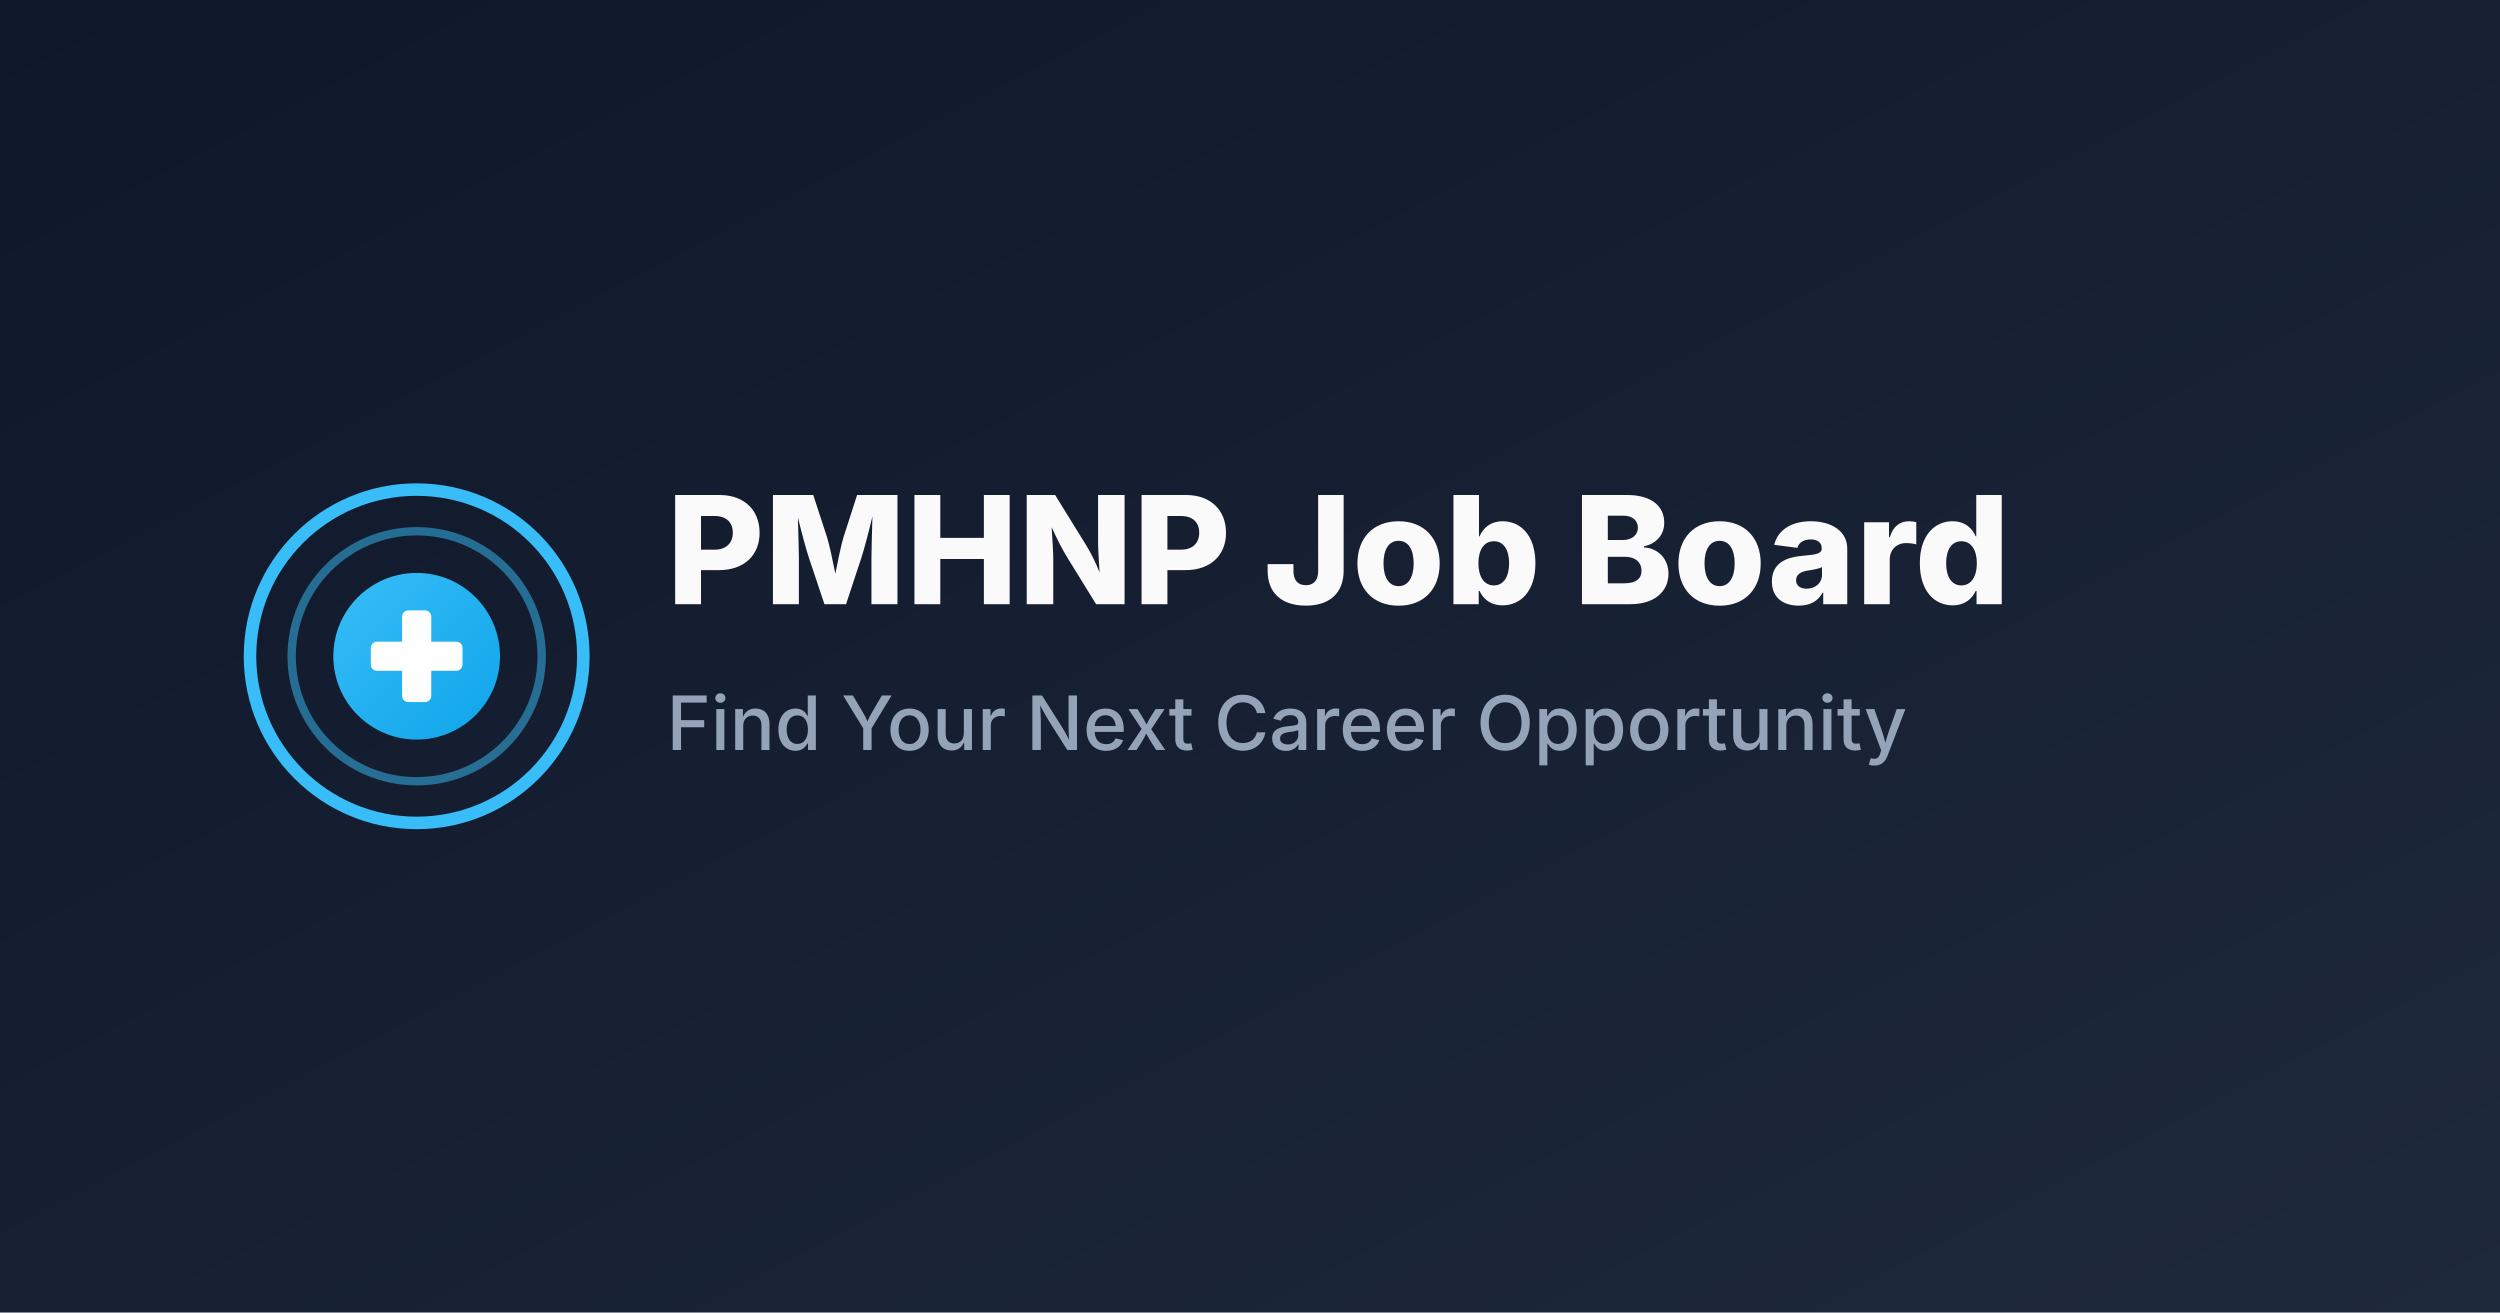
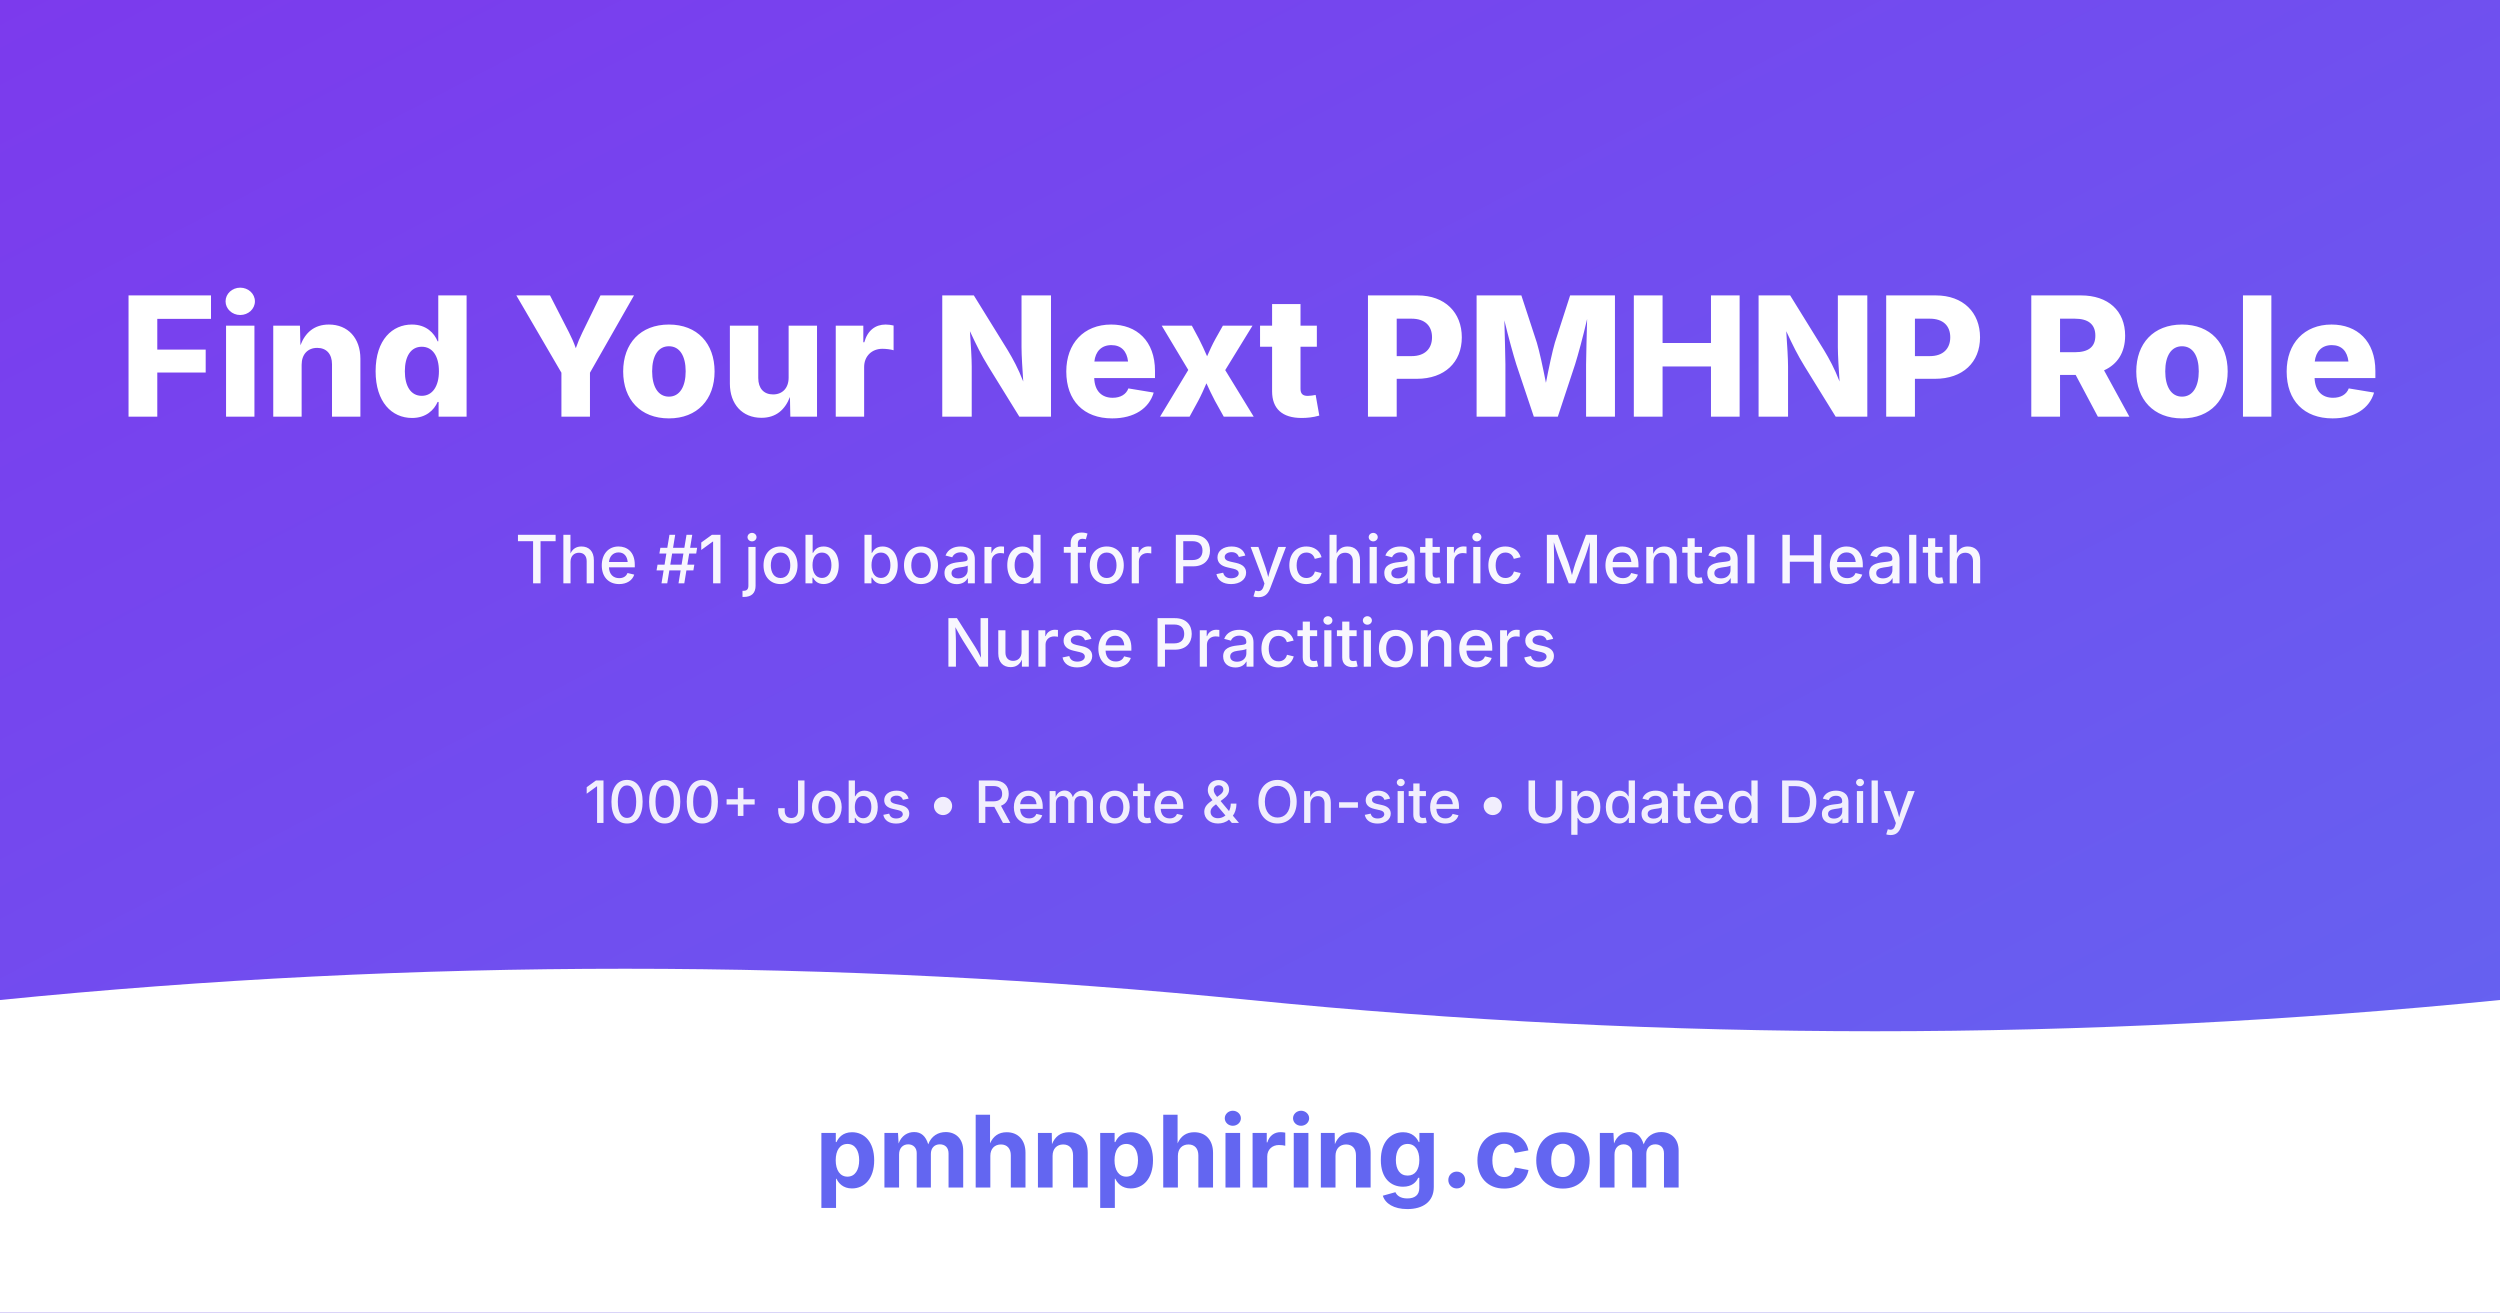
<svg xmlns="http://www.w3.org/2000/svg" viewBox="0 0 1200 630" width="1200" height="630">
  <defs>
-     <linearGradient id="bgGrad" x1="0%" y1="0%" x2="100%" y2="100%">
-       <stop offset="0%" style="stop-color:#0f172a" />
-       <stop offset="100%" style="stop-color:#1e293b" />
-     </linearGradient>
-     <linearGradient id="blueGradOG" x1="0%" y1="0%" x2="100%" y2="100%">
-       <stop offset="0%" style="stop-color:#38bdf8" />
-       <stop offset="100%" style="stop-color:#0ea5e9" />
+     <linearGradient id="purpleGrad" x1="0%" y1="0%" x2="100%" y2="100%">
+       <stop offset="0%" style="stop-color:#7c3aed" />
+       <stop offset="100%" style="stop-color:#6366f1" />
    </linearGradient>
  </defs>
-   <rect width="1200" height="630" fill="url(#bgGrad)" />
-   <g transform="translate(200, 315)">
-     <circle cx="0" cy="0" r="80" fill="none" stroke="#38bdf8" stroke-width="6" />
-     <circle cx="0" cy="0" r="60" fill="none" stroke="#38bdf8" stroke-width="4" opacity="0.5" />
-     <circle cx="0" cy="0" r="40" fill="url(#blueGradOG)" />
-     <rect x="-7" y="-22" width="14" height="44" fill="white" rx="3" />
-     <rect x="-22" y="-7" width="44" height="14" fill="white" rx="3" />
-   </g>
-   <text x="320" y="290" font-family="system-ui, -apple-system, 'Segoe UI', sans-serif" font-size="72" font-weight="800" fill="#fafafa">PMHNP Job Board</text>
-   <text x="320" y="360" font-family="system-ui, -apple-system, 'Segoe UI', sans-serif" font-size="36" font-weight="500" fill="#94a3b8">Find Your Next Career Opportunity</text>
+   <rect width="1200" height="630" fill="url(#purpleGrad)" />
+   <text x="600" y="200" font-family="system-ui, -apple-system, 'Segoe UI', sans-serif" font-size="80" font-weight="800" fill="white" text-anchor="middle">
+     Find Your Next PMHNP Role
+   </text>
+   <text x="600" y="280" font-family="system-ui, -apple-system, 'Segoe UI', sans-serif" font-size="32" font-weight="500" fill="rgba(255,255,255,0.95)" text-anchor="middle">
+     The #1 job board for Psychiatric Mental Health
+   </text>
+   <text x="600" y="320" font-family="system-ui, -apple-system, 'Segoe UI', sans-serif" font-size="32" font-weight="500" fill="rgba(255,255,255,0.95)" text-anchor="middle">
+     Nurse Practitioners
+   </text>
+   <text x="600" y="395" font-family="system-ui, -apple-system, 'Segoe UI', sans-serif" font-size="28" font-weight="500" fill="rgba(255,255,255,0.9)" text-anchor="middle">
+     1000+ Jobs  •  Remote &amp; On-site  •  Updated Daily
+   </text>
+   <path d="M 0 480 Q 300 450 600 480 T 1200 480 L 1200 630 L 0 630 Z" fill="white" />
+   <text x="600" y="570" font-family="system-ui, -apple-system, 'Segoe UI', sans-serif" font-size="48" font-weight="700" fill="#6366f1" text-anchor="middle">
+     pmhnphiring.com
+   </text>
</svg>
